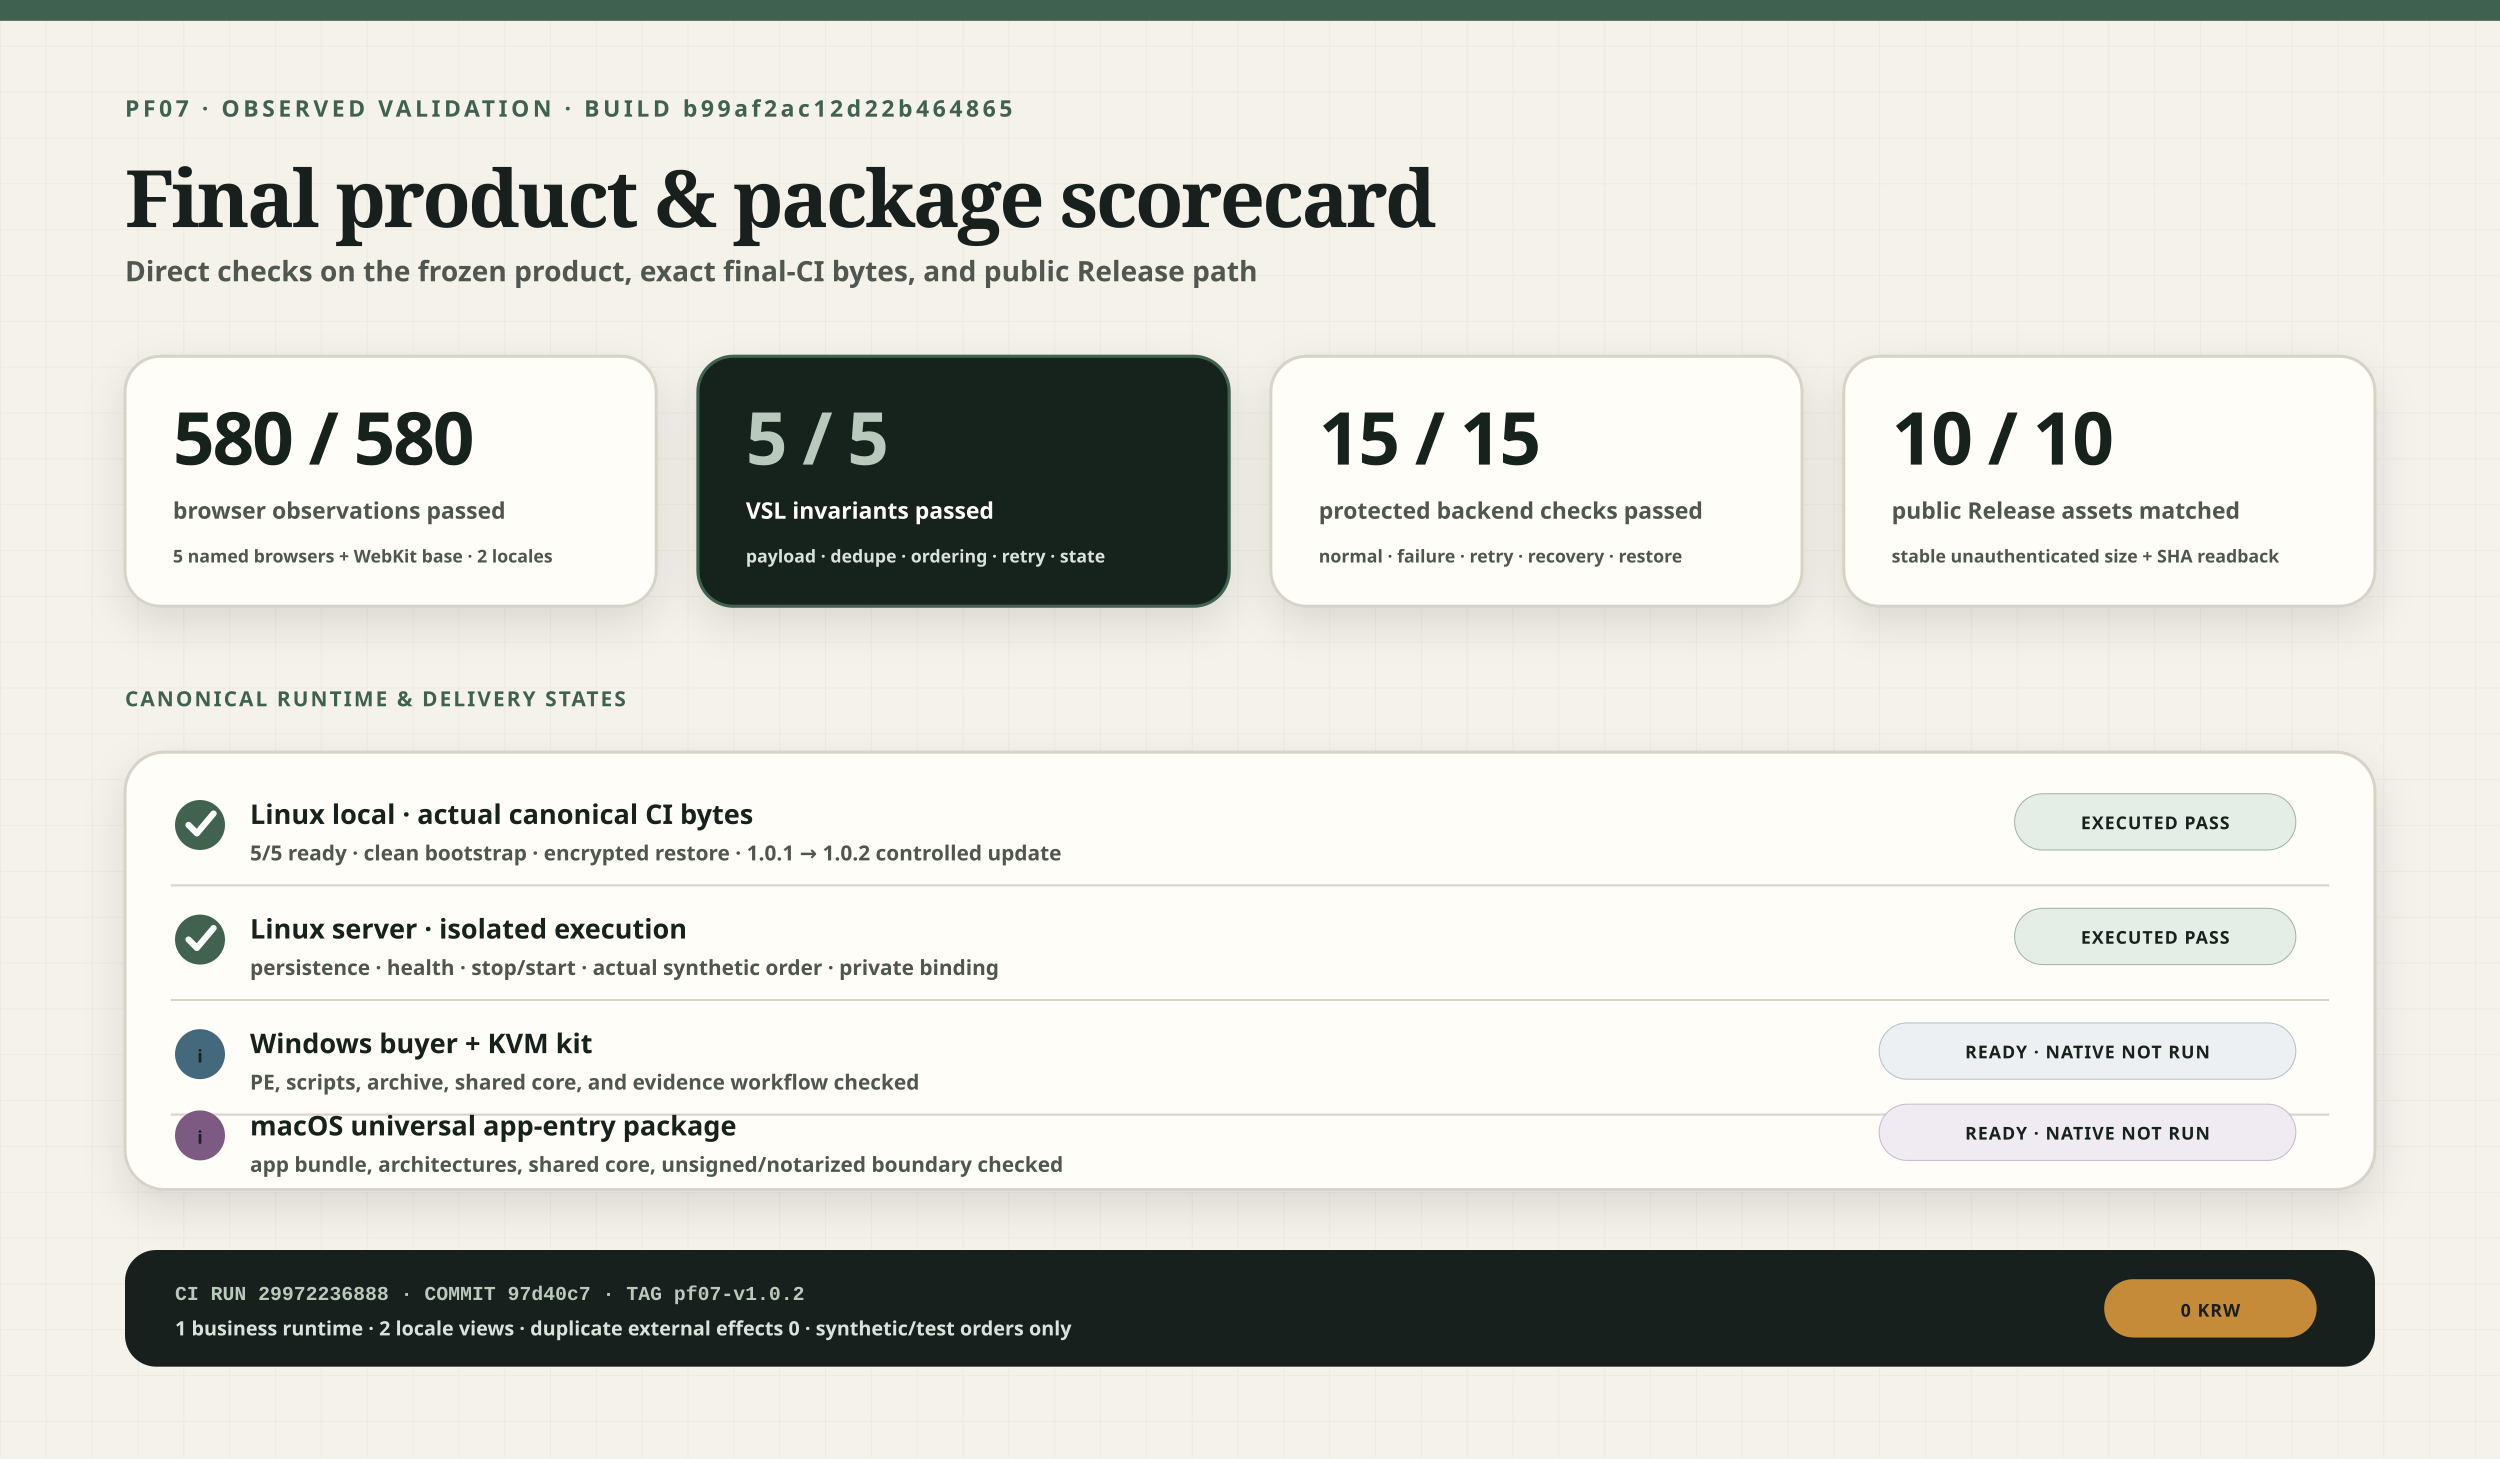
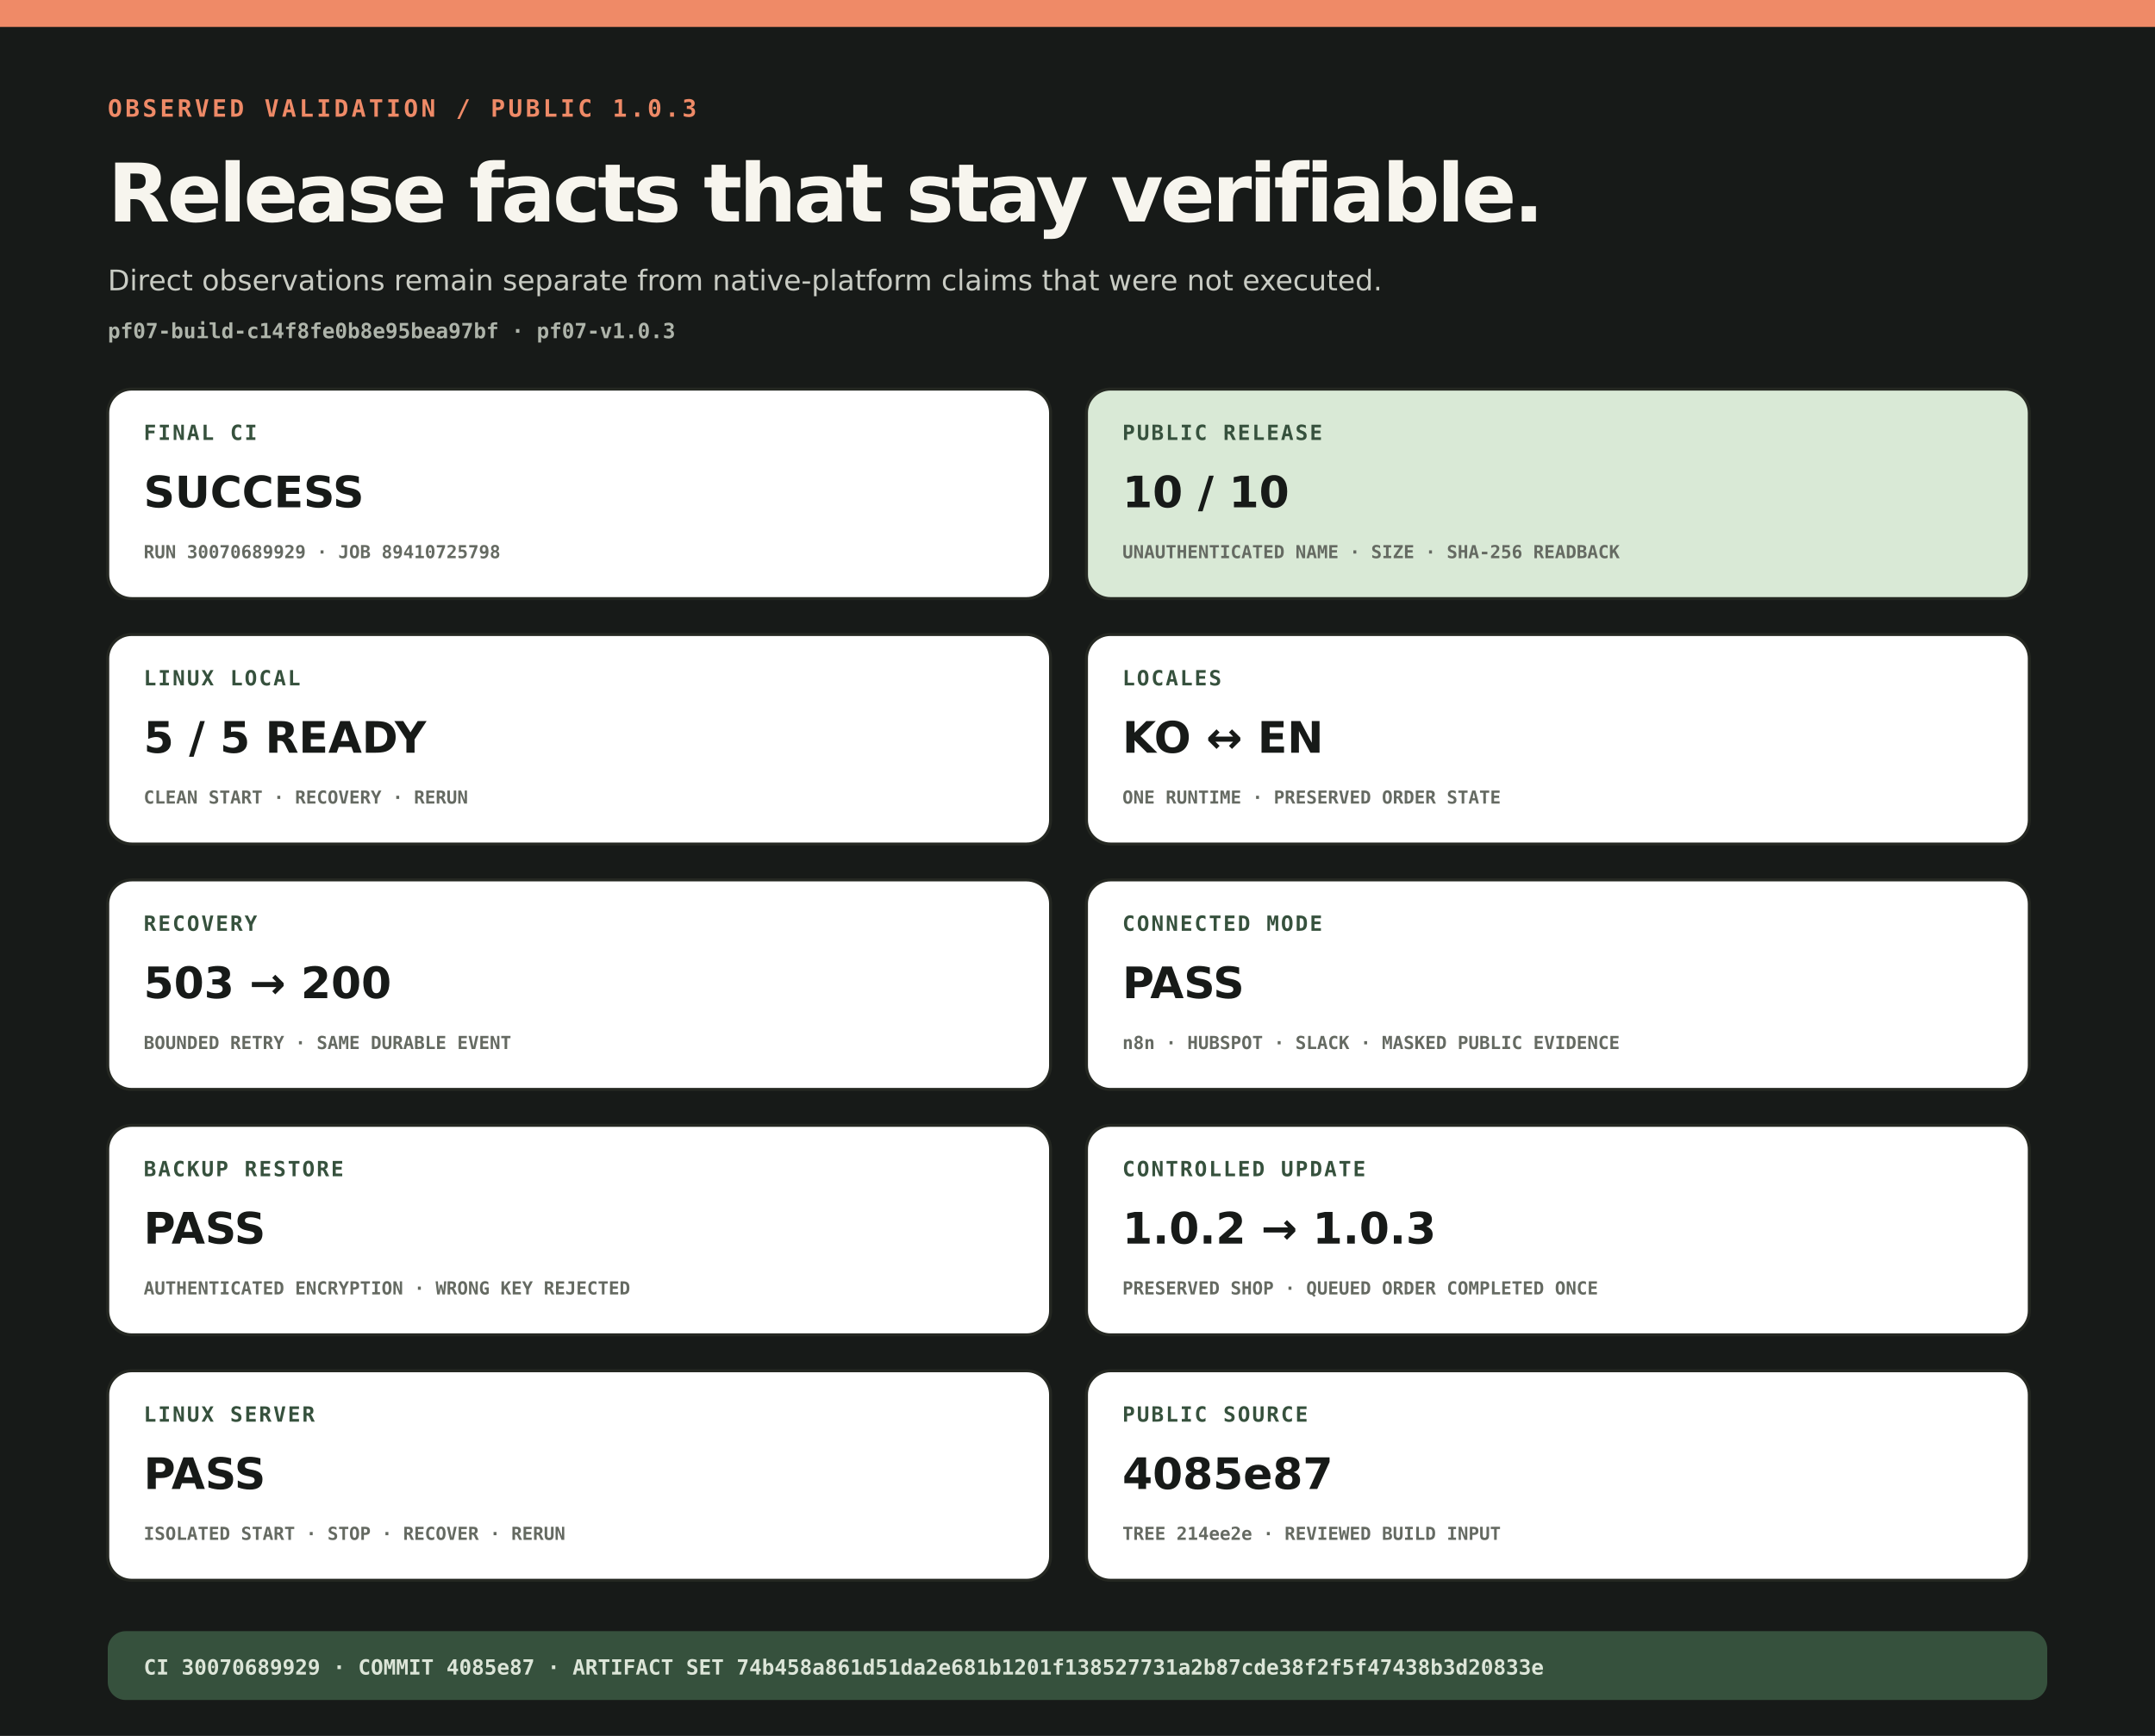
- <svg xmlns="http://www.w3.org/2000/svg" width="2400" height="1400" viewBox="0 0 2400 1400" role="img" aria-labelledby="title desc">
-   <defs>
-     <pattern id="grid" width="44" height="44" patternUnits="userSpaceOnUse">
-       <path d="M44 0H0V44" fill="none" stroke="#d8d3c8" stroke-width="1" opacity=".46" />
-     </pattern>
-     <filter id="shadow" x="-20%" y="-20%" width="140%" height="160%">
-       <feDropShadow dx="0" dy="16" stdDeviation="20" flood-color="#17201d" flood-opacity=".11" />
-     </filter>
-     <style>
-       @font-face{font-family:"PF07 Pretendard";src:url("../../../../../fonts/PretendardVariable.woff2") format("woff2");font-weight:45 920;font-style:normal;font-display:block}
-       @font-face{font-family:"PF07 Noto Serif KR";src:url("../../../../../fonts/NotoSerifKR-Variable-PF07Subset.woff2") format("woff2");font-weight:200 900;font-style:normal;font-display:block}
-       text{font-family:"PF07 Pretendard","Pretendard Variable",sans-serif;fill:#18201d}.eyebrow{font-size:22px;font-weight:800;letter-spacing:3.4px;fill:#3f6250}.title{font-family:"PF07 Noto Serif KR","Noto Serif KR",serif;font-size:76px;font-weight:800;letter-spacing:-2.5px}.subtitle{font-size:27px;font-weight:600;fill:#505750}.metric{font-size:70px;font-weight:850;letter-spacing:-2px}.metric-label{font-size:22px;font-weight:750;fill:#505750}.metric-copy{font-size:17px;font-weight:650;fill:#505750}.section{font-size:20px;font-weight:800;letter-spacing:2px;fill:#3f6250}.row-title{font-size:26px;font-weight:800}.row-copy{font-size:20px;font-weight:600;fill:#505750}.pill{font-size:17px;font-weight:850;letter-spacing:1px}.mono{font-family:"SFMono-Regular","Cascadia Mono","Liberation Mono",monospace;font-size:19px;font-weight:700}.footer{font-size:19px;font-weight:650;fill:#d9e3da}.light{fill:#fffdf8}.light-muted{fill:#d9e3da}.sage-text{fill:#b9c9bc}
-     </style>
-   </defs>
-   <rect width="2400" height="1400" fill="#f5f2ea" />
-   <rect width="2400" height="1400" fill="url(#grid)" />
-   <rect width="2400" height="20" fill="#3f6250" />
-   <text x="120" y="112" class="eyebrow">PF07 · OBSERVED VALIDATION · BUILD b99af2ac12d22b464865</text>
-   <text x="120" y="218" class="title">Final product &amp; package scorecard</text>
-   <text x="120" y="270" class="subtitle">Direct checks on the frozen product, exact final-CI bytes, and public Release path</text>
-   <g transform="translate(120 342)" filter="url(#shadow)">
-     <rect width="510" height="240" rx="34" fill="#fffdf8" stroke="#d8d3c8" stroke-width="3" />
-     <text x="46" y="104" class="metric" fill="#3f6250">580 / 580</text>
-     <text x="46" y="156" class="metric-label">browser observations passed</text>
-     <text x="46" y="198" class="metric-copy">5 named browsers + WebKit base · 2 locales</text>
+ <svg xmlns="http://www.w3.org/2000/svg" width="1440" height="1160" viewBox="0 0 1440 1160" role="img" aria-labelledby="title desc">
+   <style>
+     text{font-family:"DejaVu Sans","Noto Sans KR",Arial,sans-serif;fill:#171a18}
+     .eyebrow{font:700 16px "DejaVu Sans Mono",monospace;letter-spacing:2px;fill:#ef8a67}
+     .title{font-size:54px;font-weight:800;letter-spacing:-2px;fill:#f7f5ee}
+     .subtitle{font-size:19px;fill:#c9ccc4}.meta{font:650 14px "DejaVu Sans Mono",monospace;fill:#aeb4aa}
+     .card-eye{font:700 14px "DejaVu Sans Mono",monospace;letter-spacing:1.2px;fill:#36513d}
+     .card-value{font-size:29px;font-weight:850}.card-note{font:650 12px "DejaVu Sans Mono",monospace;fill:#656a62}
+     .footer{font:650 14px "DejaVu Sans Mono",monospace;fill:#dce5d8}
+   </style>
+   <rect width="1440" height="1160" fill="#171a18" />
+   <path d="M0 0h1440v18H0z" fill="#ef8a67" />
+   <text x="72" y="78" class="eyebrow">OBSERVED VALIDATION / PUBLIC 1.0.3</text>
+   <text x="72" y="148" class="title">Release facts that stay verifiable.</text>
+   <text x="72" y="194" class="subtitle">Direct observations remain separate from native-platform claims that were not executed.</text>
+   <text x="72" y="226" class="meta">pf07-build-c14f8fe0b8e95bea97bf · pf07-v1.0.3</text>
+   <g transform="translate(72 260)">
+     <rect width="630" height="140" rx="16" fill="#ffffff" stroke="#252822" stroke-width="2" />
+     <text x="24" y="34" class="card-eye">FINAL CI</text>
+     <text x="24" y="79" class="card-value">SUCCESS</text>
+     <text x="24" y="113" class="card-note">RUN 30070689929 · JOB 89410725798</text>
  </g>
-   <g transform="translate(670 342)" filter="url(#shadow)">
-     <rect width="510" height="240" rx="34" fill="#18201d" stroke="#3f6250" stroke-width="3" />
-     <text x="46" y="104" class="metric sage-text">5 / 5</text>
-     <text x="46" y="156" class="metric-label light">VSL invariants passed</text>
-     <text x="46" y="198" class="metric-copy light-muted">payload · dedupe · ordering · retry · state</text>
+   <g transform="translate(726 260)">
+     <rect width="630" height="140" rx="16" fill="#d9e9d6" stroke="#252822" stroke-width="2" />
+     <text x="24" y="34" class="card-eye">PUBLIC RELEASE</text>
+     <text x="24" y="79" class="card-value">10 / 10</text>
+     <text x="24" y="113" class="card-note">UNAUTHENTICATED NAME · SIZE · SHA-256 READBACK</text>
  </g>
-   <g transform="translate(1220 342)" filter="url(#shadow)">
-     <rect width="510" height="240" rx="34" fill="#fffdf8" stroke="#d8d3c8" stroke-width="3" />
-     <text x="46" y="104" class="metric" fill="#3f6250">15 / 15</text>
-     <text x="46" y="156" class="metric-label">protected backend checks passed</text>
-     <text x="46" y="198" class="metric-copy">normal · failure · retry · recovery · restore</text>
+   <g transform="translate(72 424)">
+     <rect width="630" height="140" rx="16" fill="#ffffff" stroke="#252822" stroke-width="2" />
+     <text x="24" y="34" class="card-eye">LINUX LOCAL</text>
+     <text x="24" y="79" class="card-value">5 / 5 READY</text>
+     <text x="24" y="113" class="card-note">CLEAN START · RECOVERY · RERUN</text>
  </g>
-   <g transform="translate(1770 342)" filter="url(#shadow)">
-     <rect width="510" height="240" rx="34" fill="#fffdf8" stroke="#d8d3c8" stroke-width="3" />
-     <text x="46" y="104" class="metric" fill="#3f6250">10 / 10</text>
-     <text x="46" y="156" class="metric-label">public Release assets matched</text>
-     <text x="46" y="198" class="metric-copy">stable unauthenticated size + SHA readback</text>
+   <g transform="translate(726 424)">
+     <rect width="630" height="140" rx="16" fill="#ffffff" stroke="#252822" stroke-width="2" />
+     <text x="24" y="34" class="card-eye">LOCALES</text>
+     <text x="24" y="79" class="card-value">KO ↔ EN</text>
+     <text x="24" y="113" class="card-note">ONE RUNTIME · PRESERVED ORDER STATE</text>
  </g>
-   <text x="120" y="678" class="section">CANONICAL RUNTIME &amp; DELIVERY STATES</text>
-   <g transform="translate(120 722)" filter="url(#shadow)">
-     <rect width="2160" height="420" rx="38" fill="#fffdf8" stroke="#d8d3c8" stroke-width="3" />
-     <g transform="translate(44 38)">
-       <circle cx="28" cy="32" r="24" fill="#3f6250" />
-       <path d="m17 32 8 8 16-19" fill="none" stroke="#fff" stroke-width="6" stroke-linecap="round" stroke-linejoin="round" />
-       <text x="76" y="31" class="row-title">Linux local · actual canonical CI bytes</text>
-       <text x="76" y="66" class="row-copy">5/5 ready · clean bootstrap · encrypted restore · 1.0.1 → 1.0.2 controlled update</text>
-       <rect x="1770" y="2" width="270" height="54" rx="27" fill="#e5eee6" stroke="#9fb6a4" />
-       <text x="1905" y="36" text-anchor="middle" class="pill" fill="#31523f">EXECUTED PASS</text>
-     </g>
-     <path d="M44 128h2072" stroke="#d8d3c8" stroke-width="2" />
-     <g transform="translate(44 148)">
-       <circle cx="28" cy="32" r="24" fill="#3f6250" />
-       <path d="m17 32 8 8 16-19" fill="none" stroke="#fff" stroke-width="6" stroke-linecap="round" stroke-linejoin="round" />
-       <text x="76" y="31" class="row-title">Linux server · isolated execution</text>
-       <text x="76" y="66" class="row-copy">persistence · health · stop/start · actual synthetic order · private binding</text>
-       <rect x="1770" y="2" width="270" height="54" rx="27" fill="#e5eee6" stroke="#9fb6a4" />
-       <text x="1905" y="36" text-anchor="middle" class="pill" fill="#31523f">EXECUTED PASS</text>
-     </g>
-     <path d="M44 238h2072" stroke="#d8d3c8" stroke-width="2" />
-     <g transform="translate(44 258)">
-       <circle cx="28" cy="32" r="24" fill="#45697b" />
-       <text x="28" y="40" text-anchor="middle" class="pill" fill="#fff">i</text>
-       <text x="76" y="31" class="row-title">Windows buyer + KVM kit</text>
-       <text x="76" y="66" class="row-copy">PE, scripts, archive, shared core, and evidence workflow checked</text>
-       <rect x="1640" y="2" width="400" height="54" rx="27" fill="#edf0f2" stroke="#aec2cc" />
-       <text x="1840" y="36" text-anchor="middle" class="pill" fill="#45697b">READY · NATIVE NOT RUN</text>
-     </g>
-     <path d="M44 348h2072" stroke="#d8d3c8" stroke-width="2" />
-     <g transform="translate(44 368)">
-       <circle cx="28" cy="0" r="24" fill="#7b5a82" />
-       <text x="28" y="8" text-anchor="middle" class="pill" fill="#fff">i</text>
-       <text x="76" y="0" class="row-title">macOS universal app-entry package</text>
-       <text x="76" y="35" class="row-copy">app bundle, architectures, shared core, unsigned/notarized boundary checked</text>
-       <rect x="1640" y="-30" width="400" height="54" rx="27" fill="#f0ebf2" stroke="#c9b8cd" />
-       <text x="1840" y="4" text-anchor="middle" class="pill" fill="#6a4872">READY · NATIVE NOT RUN</text>
-     </g>
+   <g transform="translate(72 588)">
+     <rect width="630" height="140" rx="16" fill="#ffffff" stroke="#252822" stroke-width="2" />
+     <text x="24" y="34" class="card-eye">RECOVERY</text>
+     <text x="24" y="79" class="card-value">503 → 200</text>
+     <text x="24" y="113" class="card-note">BOUNDED RETRY · SAME DURABLE EVENT</text>
  </g>
-   <g transform="translate(120 1200)">
-     <rect width="2160" height="112" rx="30" fill="#18201d" />
-     <text x="48" y="48" class="mono sage-text">CI RUN 29972236888 · COMMIT 97d40c7 · TAG pf07-v1.0.2</text>
-     <text x="48" y="82" class="footer">1 business runtime · 2 locale views · duplicate external effects 0 · synthetic/test orders only</text>
-     <rect x="1900" y="28" width="204" height="56" rx="28" fill="#c68b39" />
-     <text x="2002" y="64" text-anchor="middle" class="pill" fill="#18201d">0 KRW</text>
+   <g transform="translate(726 588)">
+     <rect width="630" height="140" rx="16" fill="#ffffff" stroke="#252822" stroke-width="2" />
+     <text x="24" y="34" class="card-eye">CONNECTED MODE</text>
+     <text x="24" y="79" class="card-value">PASS</text>
+     <text x="24" y="113" class="card-note">n8n · HUBSPOT · SLACK · MASKED PUBLIC EVIDENCE</text>
  </g>
+   <g transform="translate(72 752)">
+     <rect width="630" height="140" rx="16" fill="#ffffff" stroke="#252822" stroke-width="2" />
+     <text x="24" y="34" class="card-eye">BACKUP RESTORE</text>
+     <text x="24" y="79" class="card-value">PASS</text>
+     <text x="24" y="113" class="card-note">AUTHENTICATED ENCRYPTION · WRONG KEY REJECTED</text>
+   </g>
+   <g transform="translate(726 752)">
+     <rect width="630" height="140" rx="16" fill="#ffffff" stroke="#252822" stroke-width="2" />
+     <text x="24" y="34" class="card-eye">CONTROLLED UPDATE</text>
+     <text x="24" y="79" class="card-value">1.0.2 → 1.0.3</text>
+     <text x="24" y="113" class="card-note">PRESERVED SHOP · QUEUED ORDER COMPLETED ONCE</text>
+   </g>
+   <g transform="translate(72 916)">
+     <rect width="630" height="140" rx="16" fill="#ffffff" stroke="#252822" stroke-width="2" />
+     <text x="24" y="34" class="card-eye">LINUX SERVER</text>
+     <text x="24" y="79" class="card-value">PASS</text>
+     <text x="24" y="113" class="card-note">ISOLATED START · STOP · RECOVER · RERUN</text>
+   </g>
+   <g transform="translate(726 916)">
+     <rect width="630" height="140" rx="16" fill="#ffffff" stroke="#252822" stroke-width="2" />
+     <text x="24" y="34" class="card-eye">PUBLIC SOURCE</text>
+     <text x="24" y="79" class="card-value">4085e87</text>
+     <text x="24" y="113" class="card-note">TREE 214ee2e · REVIEWED BUILD INPUT</text>
+   </g>
+   <rect x="72" y="1090" width="1296" height="46" rx="12" fill="#36513d" />
+   <text x="96" y="1119" class="footer">CI 30070689929 · COMMIT 4085e87 · ARTIFACT SET 74b458a861d51da2e681b1201f138527731a2b87cde38f2f5f47438b3d20833e</text>
</svg>
